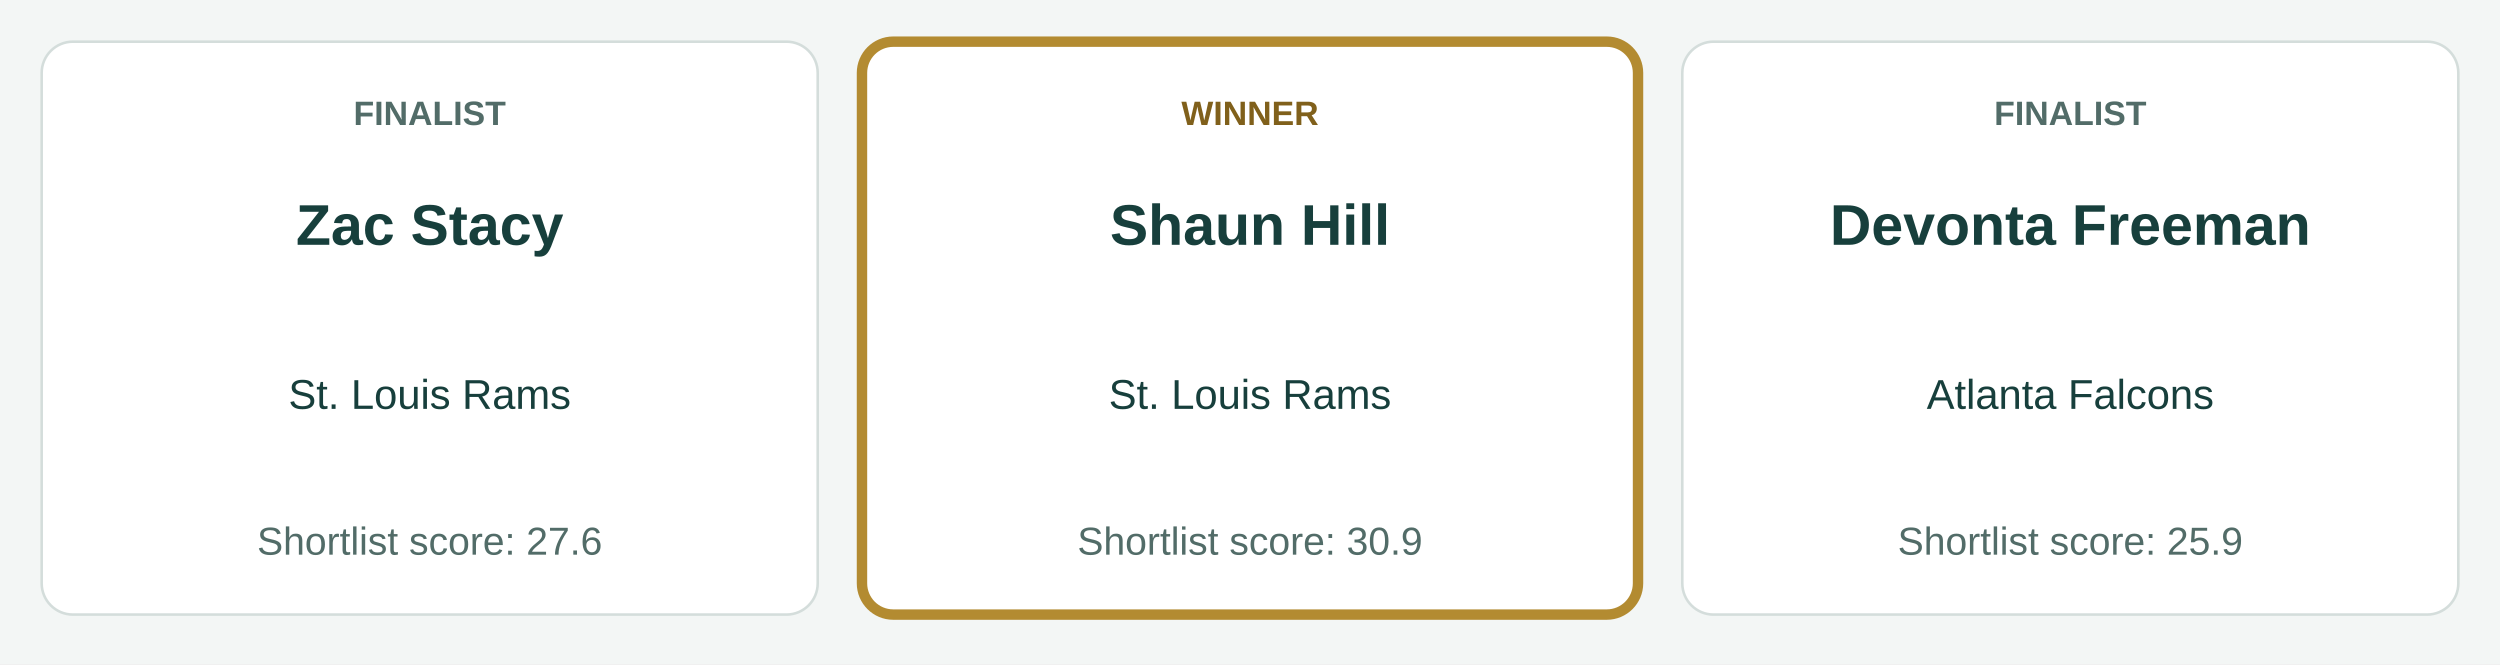
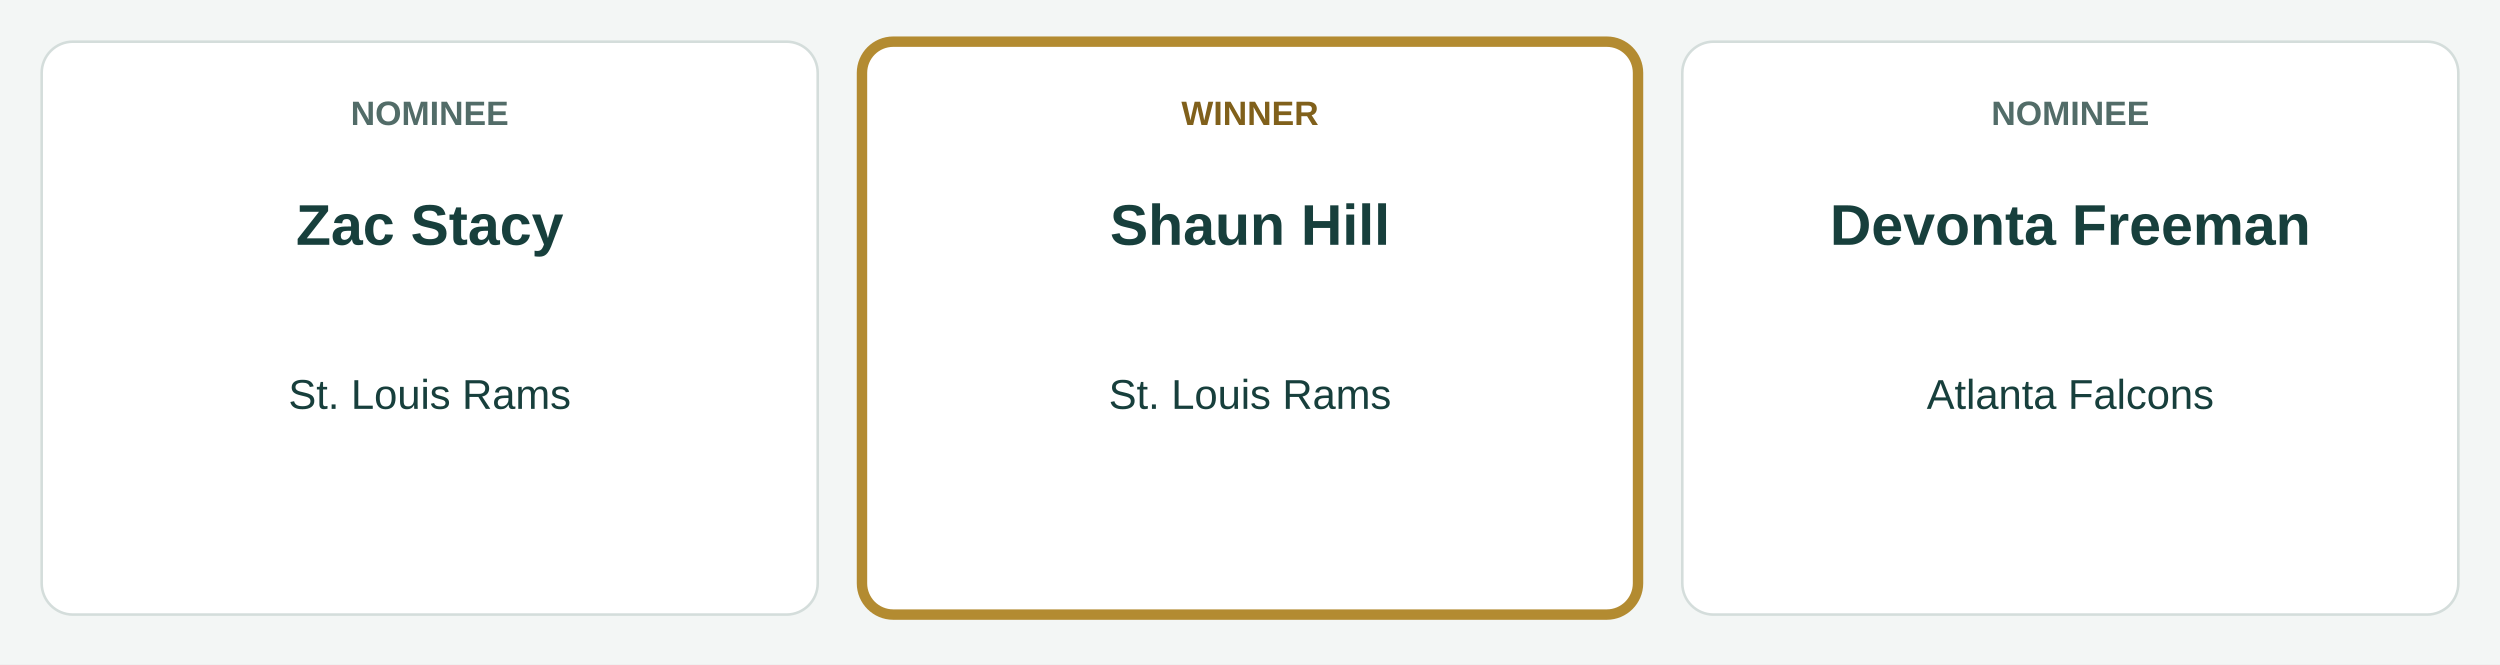
<svg xmlns="http://www.w3.org/2000/svg" viewBox="0 0 960 255" role="img">
  <rect width="960" height="255" fill="#f3f6f5" />
  <rect x="16" y="16" width="298" height="220" rx="12" fill="white" stroke="#d4dddb" stroke-width="1" />
-   <text x="165" y="48" text-anchor="middle" font-family="Arial, sans-serif" font-size="13" fill="#526c68" font-weight="bold">FINALIST</text>
+   <text x="165" y="48" text-anchor="middle" font-family="Arial, sans-serif" font-size="13" fill="#526c68" font-weight="bold">NOMINEE</text>
  <text x="165" y="94" text-anchor="middle" font-family="Arial, sans-serif" font-size="22" fill="#173f3c" font-weight="bold">Zac Stacy</text>
  <text x="165" y="157" text-anchor="middle" font-family="Arial, sans-serif" font-size="16" fill="#173f3c" font-weight="normal">St. Louis Rams</text>
-   <text x="165" y="213" text-anchor="middle" font-family="Arial, sans-serif" font-size="15" fill="#526c68" font-weight="normal">Shortlist score: 27.6</text>
  <rect x="331" y="16" width="298" height="220" rx="12" fill="white" stroke="#b38b31" stroke-width="4" />
  <text x="480" y="48" text-anchor="middle" font-family="Arial, sans-serif" font-size="13" fill="#80601b" font-weight="bold">WINNER</text>
  <text x="480" y="94" text-anchor="middle" font-family="Arial, sans-serif" font-size="22" fill="#173f3c" font-weight="bold">Shaun Hill</text>
  <text x="480" y="157" text-anchor="middle" font-family="Arial, sans-serif" font-size="16" fill="#173f3c" font-weight="normal">St. Louis Rams</text>
-   <text x="480" y="213" text-anchor="middle" font-family="Arial, sans-serif" font-size="15" fill="#526c68" font-weight="normal">Shortlist score: 30.9</text>
  <rect x="646" y="16" width="298" height="220" rx="12" fill="white" stroke="#d4dddb" stroke-width="1" />
-   <text x="795" y="48" text-anchor="middle" font-family="Arial, sans-serif" font-size="13" fill="#526c68" font-weight="bold">FINALIST</text>
+   <text x="795" y="48" text-anchor="middle" font-family="Arial, sans-serif" font-size="13" fill="#526c68" font-weight="bold">NOMINEE</text>
  <text x="795" y="94" text-anchor="middle" font-family="Arial, sans-serif" font-size="22" fill="#173f3c" font-weight="bold">Devonta Freeman</text>
  <text x="795" y="157" text-anchor="middle" font-family="Arial, sans-serif" font-size="16" fill="#173f3c" font-weight="normal">Atlanta Falcons</text>
-   <text x="795" y="213" text-anchor="middle" font-family="Arial, sans-serif" font-size="15" fill="#526c68" font-weight="normal">Shortlist score: 25.9</text>
</svg>
